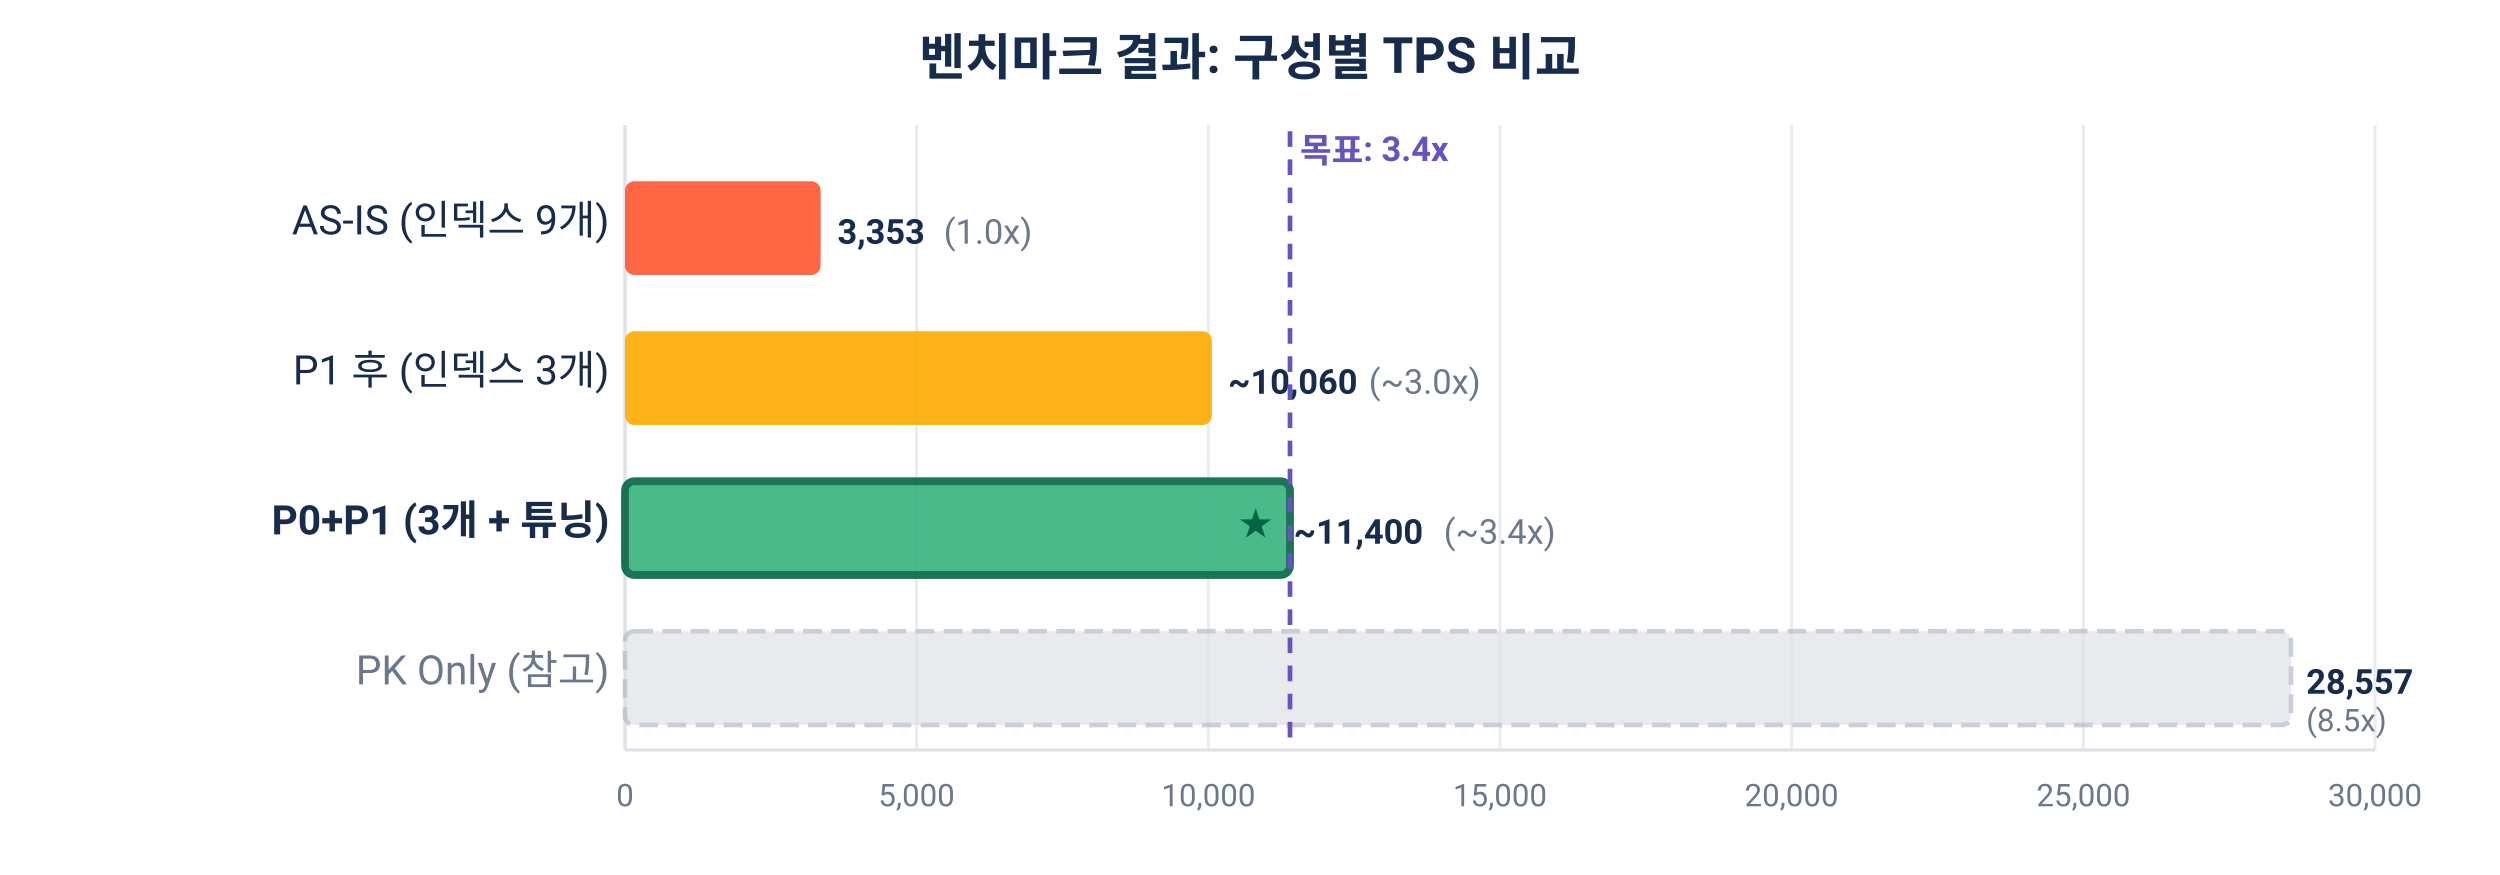
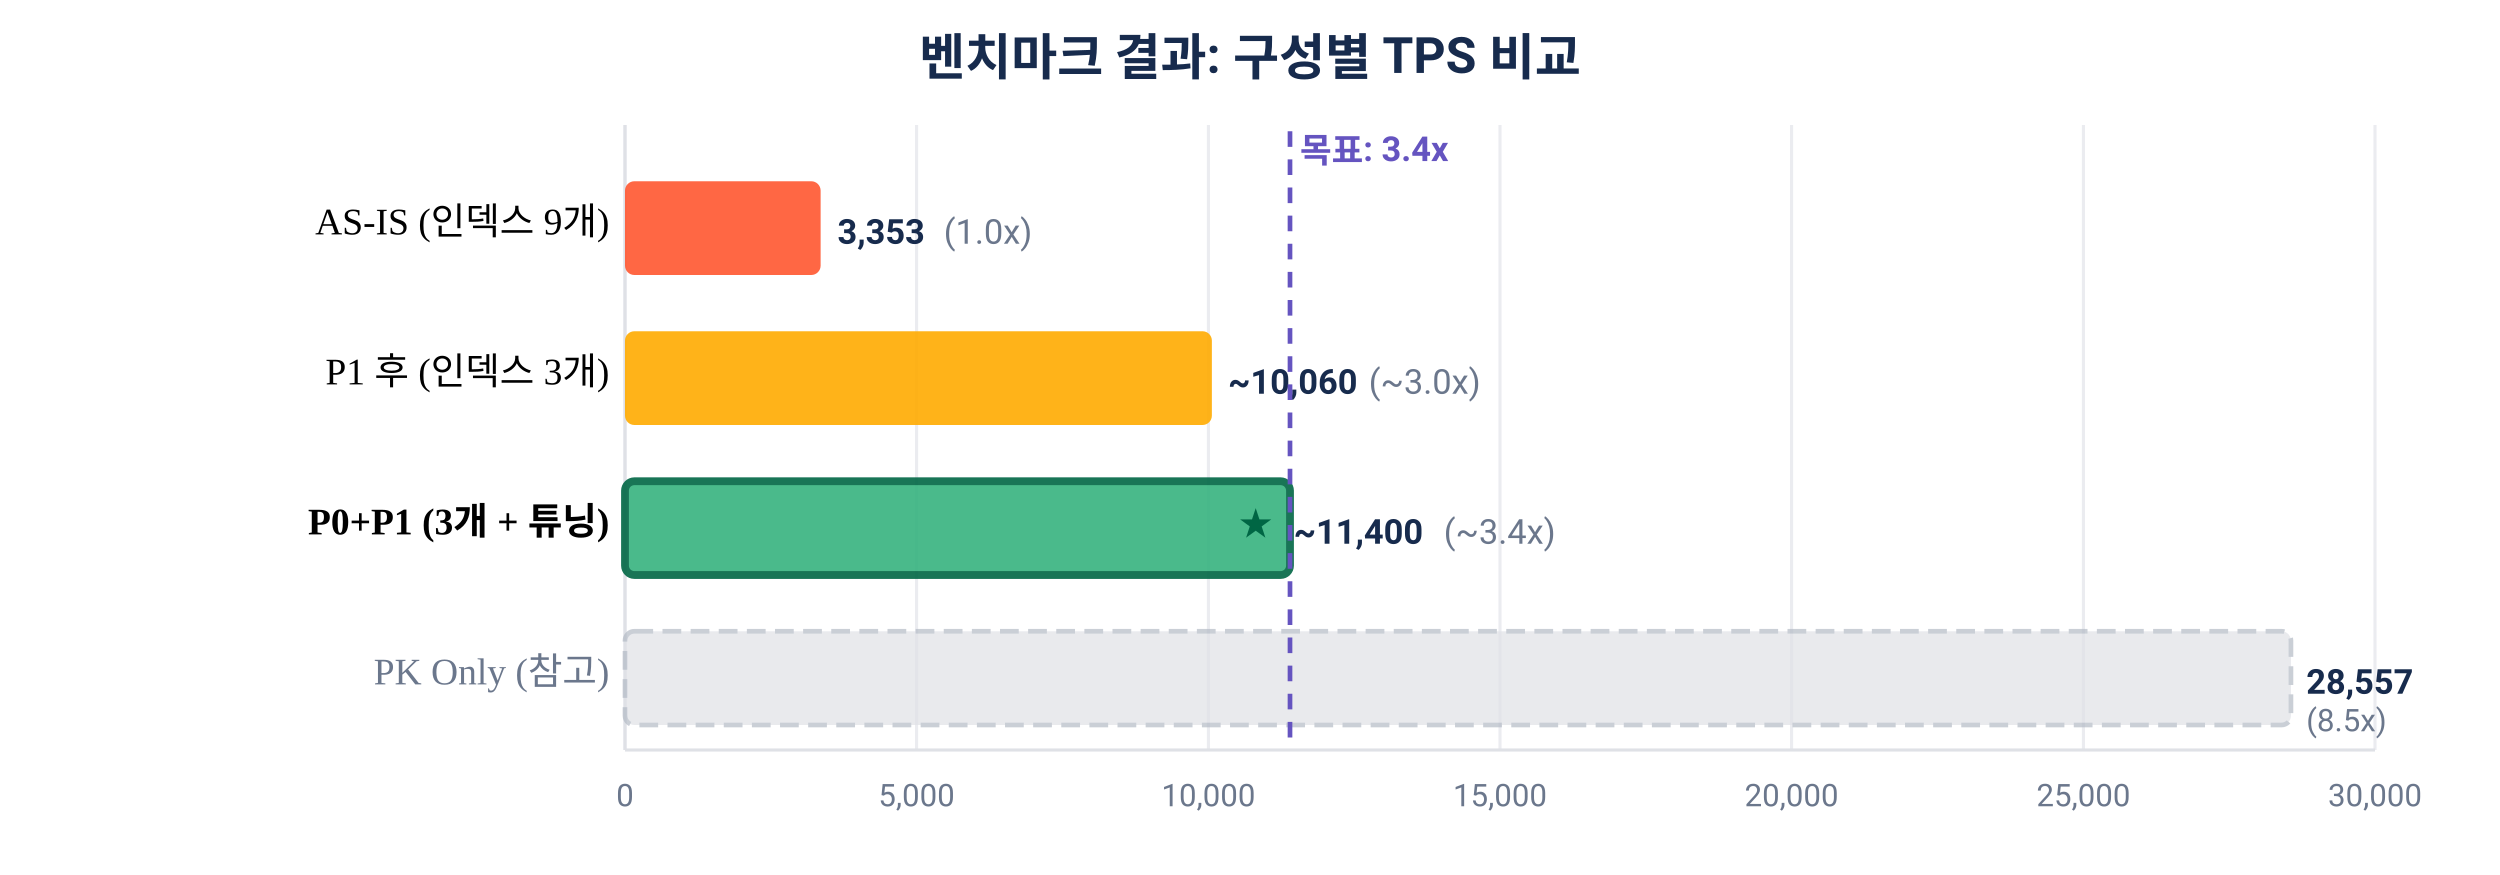
- <svg xmlns="http://www.w3.org/2000/svg" viewBox="0 0 800 280" width="800" height="280">
-   <style> @media (prefers-reduced-motion: reduce) { .bar-animate { animation: none !important; } } .bar-animate { animation: growBar 1.5s ease-out forwards; transform-origin: left; } @keyframes growBar { from { transform: scaleX(0); } to { transform: scaleX(1); } } .bar1 { animation-delay: 0s; } .bar2 { animation-delay: 0.3s; } .bar3 { animation-delay: 0.6s; } .bar4 { animation-delay: 0.9s; } .label { font-family: -apple-system, BlinkMacSystemFont, 'Segoe UI', Roboto, sans-serif; font-size: 13px; fill: #172B4D; } .value { font-family: -apple-system, BlinkMacSystemFont, 'Segoe UI', Roboto, sans-serif; font-size: 12px; font-weight: 700; fill: #172B4D; } .axis-label { font-family: -apple-system, BlinkMacSystemFont, 'Segoe UI', Roboto, sans-serif; font-size: 10px; fill: #6B778C; } .title { font-family: -apple-system, BlinkMacSystemFont, 'Segoe UI', Roboto, sans-serif; font-size: 16px; font-weight: 700; fill: #172B4D; } .target-label { font-family: -apple-system, BlinkMacSystemFont, 'Segoe UI', Roboto, sans-serif; font-size: 11px; fill: #6554C0; font-weight: 600; } .multiplier { font-family: -apple-system, BlinkMacSystemFont, 'Segoe UI', Roboto, sans-serif; font-size: 11px; fill: #6B778C; } .gridline { stroke: #EBECF0; stroke-width: 1; } </style>
+ <svg xmlns="http://www.w3.org/2000/svg" viewBox="0 0 800 280" width="740" height="259">
+   <style>  } .bar-animate {  transform-origin: left; }  to { transform: scaleX(1); } }     .label { font-family: -apple-system, BlinkMacSystemFont, 'Segoe UI', Roboto, sans-serif; font-size: 13px; fill: #172B4D; } .value { font-family: -apple-system, BlinkMacSystemFont, 'Segoe UI', Roboto, sans-serif; font-size: 12px; font-weight: 700; fill: #172B4D; } .axis-label { font-family: -apple-system, BlinkMacSystemFont, 'Segoe UI', Roboto, sans-serif; font-size: 10px; fill: #6B778C; } .title { font-family: -apple-system, BlinkMacSystemFont, 'Segoe UI', Roboto, sans-serif; font-size: 16px; font-weight: 700; fill: #172B4D; } .target-label { font-family: -apple-system, BlinkMacSystemFont, 'Segoe UI', Roboto, sans-serif; font-size: 11px; fill: #6554C0; font-weight: 600; } .multiplier { font-family: -apple-system, BlinkMacSystemFont, 'Segoe UI', Roboto, sans-serif; font-size: 11px; fill: #6B778C; } .gridline { stroke: #EBECF0; stroke-width: 1; } </style>
  <text x="400" y="24" text-anchor="middle" class="title">벤치마크 결과: 구성별 TPS 비교</text>
  <line x1="200" y1="40" x2="200" y2="240" class="gridline" />
  <line x1="293.3" y1="40" x2="293.3" y2="240" class="gridline" />
  <line x1="386.7" y1="40" x2="386.7" y2="240" class="gridline" />
  <line x1="480" y1="40" x2="480" y2="240" class="gridline" />
  <line x1="573.3" y1="40" x2="573.3" y2="240" class="gridline" />
  <line x1="666.7" y1="40" x2="666.7" y2="240" class="gridline" />
  <line x1="760" y1="40" x2="760" y2="240" class="gridline" />
  <text x="200" y="258" text-anchor="middle" class="axis-label">0</text>
  <text x="293.3" y="258" text-anchor="middle" class="axis-label">5,000</text>
  <text x="386.7" y="258" text-anchor="middle" class="axis-label">10,000</text>
  <text x="480" y="258" text-anchor="middle" class="axis-label">15,000</text>
  <text x="573.3" y="258" text-anchor="middle" class="axis-label">20,000</text>
  <text x="666.7" y="258" text-anchor="middle" class="axis-label">25,000</text>
  <text x="760" y="258" text-anchor="middle" class="axis-label">30,000</text>
  <line x1="200" y1="240" x2="760" y2="240" stroke="#DFE1E6" stroke-width="1" />
  <line x1="200" y1="40" x2="200" y2="240" stroke="#DFE1E6" stroke-width="1" />
  <text x="195" y="75" text-anchor="end" class="label">AS-IS (인덱스 9개)</text>
  <g class="bar-animate bar1" style="transform-origin: 200px 60px;">
    <rect x="200" y="58" width="62.6" height="30" rx="3" fill="#FF5630" opacity="0.9" />
  </g>
  <text x="268" y="78" class="value" style="font-size:11px">3,353</text>
  <text x="302" y="78" class="multiplier">(1.0x)</text>
  <text x="195" y="123" text-anchor="end" class="label">P1 후 (인덱스 3개)</text>
  <g class="bar-animate bar2" style="transform-origin: 200px 108px;">
    <rect x="200" y="106" width="187.8" height="30" rx="3" fill="#FFAB00" opacity="0.9" />
  </g>
  <text x="393" y="126" class="value" style="font-size:11px">~10,060</text>
  <text x="438" y="126" class="multiplier">(~3.0x)</text>
  <text x="195" y="171" text-anchor="end" class="label" style="font-weight:700">P0+P1 (3개 + 튜닝)</text>
  <g class="bar-animate bar3" style="transform-origin: 200px 156px;">
    <rect x="200" y="154" width="212.8" height="30" rx="3" fill="#36B37E" opacity="0.9" stroke="#006644" stroke-width="2.5" />
  </g>
  <text x="396" y="172" style="font-family: sans-serif; font-size:13px; fill:#006644;">★</text>
  <text x="414" y="174" class="value" style="font-size:11px">~11,400</text>
  <text x="462" y="174" class="multiplier">(~3.4x)</text>
  <text x="195" y="219" text-anchor="end" class="label" style="fill:#6B778C">PK Only (참고)</text>
  <g class="bar-animate bar4" style="transform-origin: 200px 204px;">
    <rect x="200" y="202" width="533.1" height="30" rx="3" fill="#DFE1E6" opacity="0.7" stroke="#B3BAC5" stroke-width="1.5" stroke-dasharray="6,3" />
  </g>
  <text x="738" y="222" class="value" style="font-size:11px">28,557</text>
  <text x="738" y="234" class="multiplier" style="font-size:10px">(8.5x)</text>
  <line x1="412.8" y1="42" x2="412.8" y2="238" stroke="#6554C0" stroke-width="1.5" stroke-dasharray="5,4" />
  <text x="416" y="52" class="target-label">목표: 3.4x</text>
</svg>
